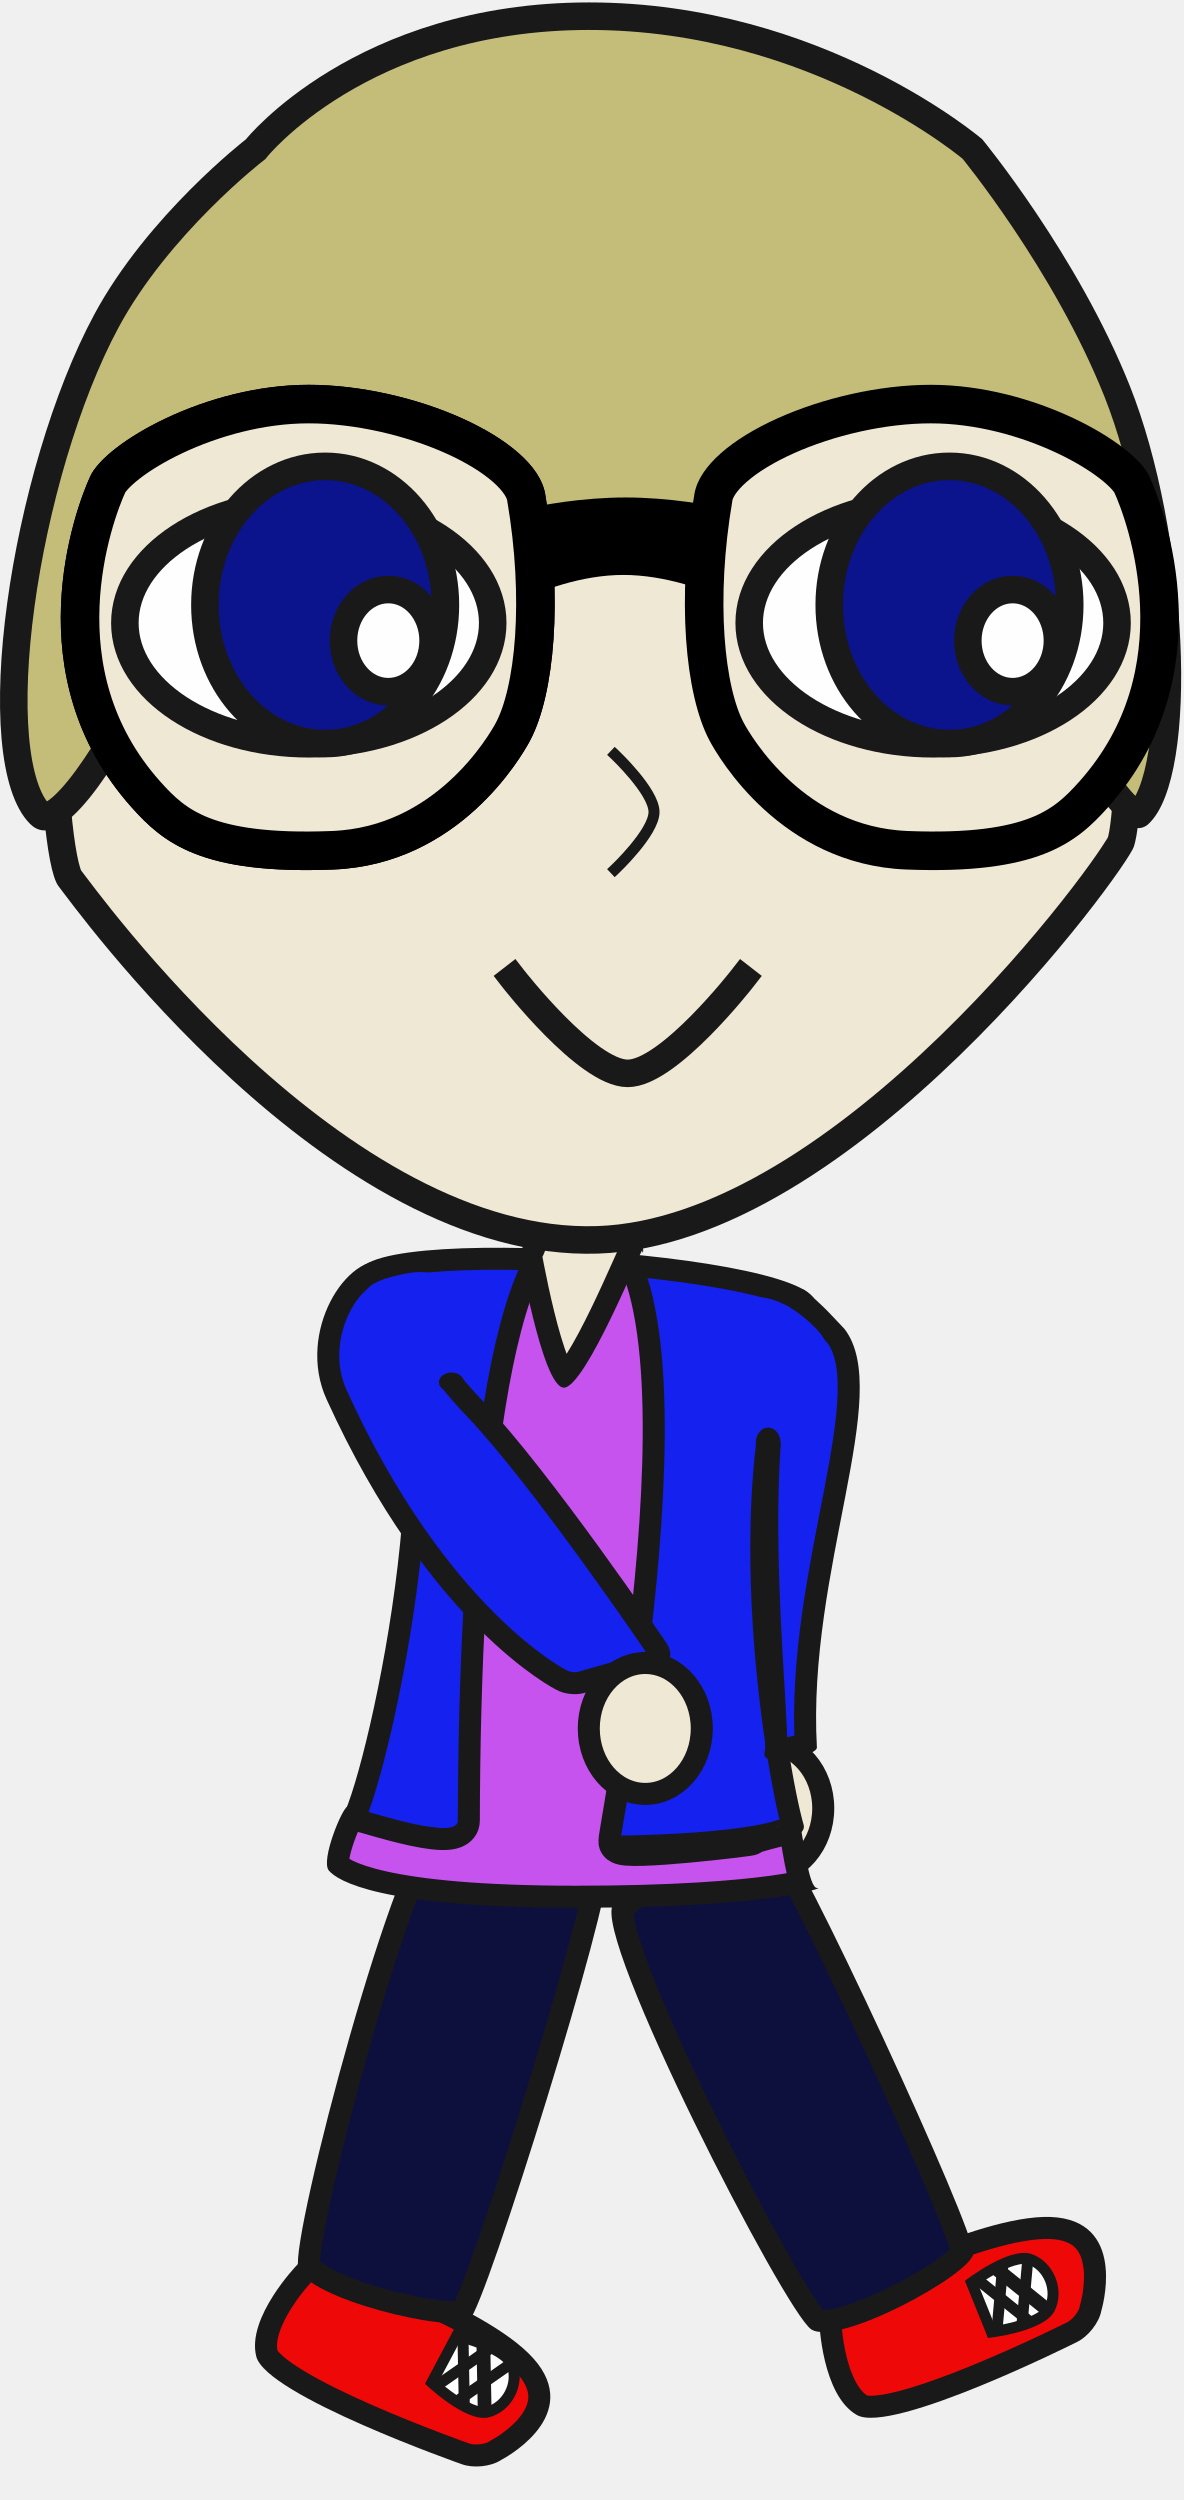
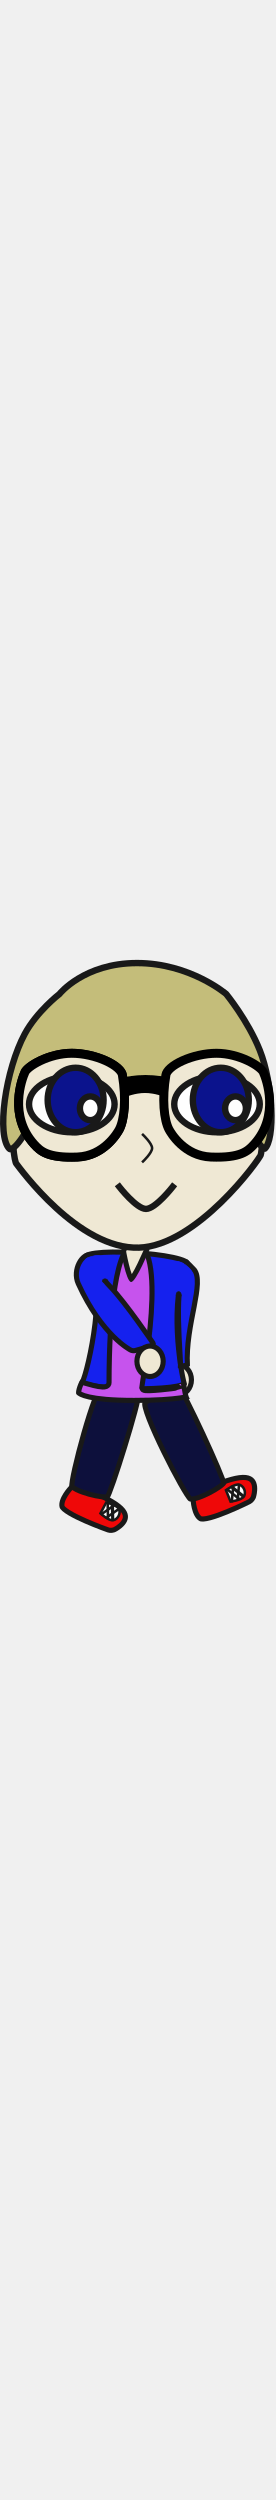
- <svg xmlns="http://www.w3.org/2000/svg" xmlns:xlink="http://www.w3.org/1999/xlink" width="430px" height="908px" viewBox="-6922 -2680 430 908" version="1.1">
+ <svg xmlns="http://www.w3.org/2000/svg" xmlns:xlink="http://www.w3.org/1999/xlink" width="100px" height="908px" viewBox="-6922 -2680 430 908" version="1.1">
  <defs>
    <path d="M12.009,5.532 C35.067,-5.495 96.334,4.403 96.334,4.403 C100.701,5.026 105.151,9.004 106.128,13.3 C106.128,13.3 113.867,38.635 104.241,49.638 C94.614,60.642 19.94,50.61 19.94,50.61 C15.56,50.073 10.097,46.619 7.944,42.763 C7.944,42.763 -11.049,16.558 12.009,5.532 Z" id="path-1" />
    <mask id="mask-2" maskContentUnits="userSpaceOnUse" maskUnits="objectBoundingBox" x="0" y="0" width="108.487" height="54.474" fill="white">
      <use xlink:href="#path-1" />
    </mask>
    <path d="M4.624,3.953 C10.22,-2.558 21.413,-2.558 27.009,3.953 C32.606,10.465 27.009,30 27.009,30 L4.624,30 C4.624,30 -0.972,10.465 4.624,3.953 Z" id="path-3" />
    <mask id="mask-4" maskContentUnits="userSpaceOnUse" maskUnits="objectBoundingBox" x="0" y="0" width="27.36" height="30.93" fill="white">
      <use xlink:href="#path-3" />
    </mask>
    <path d="M9.29,5.895 C21.188,-0.936 69.477,-0.926 74.293,5.895 C79.109,12.715 78.553,169.501 74.293,176.082 C70.033,182.663 15.244,185.973 9.29,176.082 C3.336,166.191 -2.608,12.726 9.29,5.895 Z" id="path-5" />
    <mask id="mask-6" maskContentUnits="userSpaceOnUse" maskUnits="objectBoundingBox" x="0" y="0" width="75.281" height="181.545" fill="white">
      <use xlink:href="#path-5" />
    </mask>
    <path d="M17.467,22.121 C40.525,11.095 101.793,20.992 101.793,20.992 C106.159,21.616 110.609,25.594 111.587,29.89 C111.587,29.89 119.326,55.225 109.699,66.228 C100.072,77.231 25.398,67.199 25.398,67.199 C21.018,66.663 15.555,63.209 13.402,59.352 C13.402,59.352 -5.591,33.148 17.467,22.121 Z" id="path-7" />
    <mask id="mask-8" maskContentUnits="userSpaceOnUse" maskUnits="objectBoundingBox" x="0" y="0" width="108.487" height="54.474" fill="white">
      <use xlink:href="#path-7" />
    </mask>
    <path d="M4.624,3.953 C10.22,-2.558 21.413,-2.558 27.009,3.953 C32.606,10.465 27.009,30 27.009,30 L4.624,30 C4.624,30 -0.972,10.465 4.624,3.953 Z" id="path-9" />
    <mask id="mask-10" maskContentUnits="userSpaceOnUse" maskUnits="objectBoundingBox" x="0" y="0" width="27.36" height="30.93" fill="white">
      <use xlink:href="#path-9" />
    </mask>
    <path d="M94.457,18.724 C106.355,11.893 154.645,11.904 159.461,18.724 C164.277,25.545 163.721,182.33 159.461,188.911 C155.201,195.493 100.411,198.802 94.457,188.911 C88.504,179.021 82.559,25.555 94.457,18.724 Z" id="path-11" />
    <mask id="mask-12" maskContentUnits="userSpaceOnUse" maskUnits="objectBoundingBox" x="0" y="0" width="75.281" height="181.545" fill="white">
      <use xlink:href="#path-11" />
    </mask>
    <path d="M17.156,58.905 C7.303,38.559 206.275,26.117 180.42,51.041 C147.558,82.72 178.89,225.563 188.564,243.825 C198.237,262.086 16.115,264.237 21.124,246.766 C27.335,225.1 45.284,116.989 17.156,58.905 Z" id="path-13" />
    <mask id="mask-14" maskContentUnits="userSpaceOnUse" maskUnits="objectBoundingBox" x="0" y="0" width="172.135" height="221.583" fill="white">
      <use xlink:href="#path-13" />
    </mask>
    <path d="M40.957,249.975 C37.023,249.768 87.326,255.987 87.663,252.818 C88,249.648 42.732,24.262 102.517,23.84 C136.747,23.598 146.477,137.997 146.719,245.245 C146.738,253.63 184.904,239.723 186.811,240.17 C188.718,240.617 196.651,259.774 193.548,263.405 C190.446,267.036 175.409,276.895 103.758,276.895 C32.106,276.895 12.825,269.301 16.12,269.719 C19.415,270.136 21.311,250.376 22.721,245.168 C22.874,244.601 44.285,250.151 40.957,249.975 Z" id="path-15" />
    <mask id="mask-16" maskContentUnits="userSpaceOnUse" maskUnits="objectBoundingBox" x="0" y="0" width="178.489" height="253.055" fill="white">
      <use xlink:href="#path-15" />
    </mask>
    <path d="M91.484,22.791 C90.252,24.207 90.742,21.973 93.286,21.53 C95.83,21.087 122.958,4.134 130.652,13.117 C138.346,22.1 123.818,49.725 122.912,52.996 C122.007,56.268 124.157,53.787 124.157,53.787 C124.157,53.787 82.213,83.531 76.437,78.198 C70.662,72.865 92.717,21.375 91.484,22.791 Z" id="path-17" />
    <mask id="mask-18" maskContentUnits="userSpaceOnUse" maskUnits="objectBoundingBox" x="0" y="0" width="57.42" height="68.342" fill="white">
      <use xlink:href="#path-17" />
    </mask>
    <path d="M6.301,66.652 C9.052,63.77 12.264,60.262 14.076,58.564 C24.338,48.951 20.601,52.54 23.301,55.652 C49.471,85.81 33.015,211.993 35.301,220.652 C36.755,226.158 16.12,221.837 16.301,218.652 C19.966,154.447 -11.656,89.884 6.301,66.652 Z" id="path-19" />
    <mask id="mask-20" maskContentUnits="userSpaceOnUse" maskUnits="objectBoundingBox" x="0" y="0" width="37.587" height="170.959" fill="white">
      <use xlink:href="#path-19" />
    </mask>
    <path d="M21.297,170.191 C24.036,167.782 33.229,127.129 76.464,90.326 C112.786,59.408 180.029,38.433 219.898,37.911 C264.728,37.323 333.853,64.614 368.547,99.51 C401.435,132.59 401.006,166.011 404.019,170.191 C415.735,186.449 417.359,290.59 411.83,307.478 C409.132,315.717 310.56,452.233 217.204,455.31 C119.181,458.541 26.107,327.988 21.297,321.93 C11.905,310.102 10.61,179.589 21.297,170.191 Z" id="path-21" />
    <mask id="mask-22" maskContentUnits="userSpaceOnUse" maskUnits="objectBoundingBox" x="0" y="0" width="401.123" height="417.468" fill="white">
      <use xlink:href="#path-21" />
    </mask>
    <path d="M89.319,50.6 C89.319,50.6 129.064,0.879 213.964,0.879 C298.865,0.879 356.764,50.6 356.764,50.6 C356.764,50.6 391.396,92.578 410.379,140.236 C431.316,192.799 436.001,281.517 417.196,299.201 C397.437,317.783 343.444,164.481 335.159,159.39 C326.796,154.251 307.109,207.072 208.082,207.072 C109.055,207.072 110.369,151.876 99.12,165.578 C87.378,179.88 33.252,321.759 10.885,299.201 C-12.133,275.987 4.053,170.322 34.258,114.187 C53.605,78.233 89.319,50.6 89.319,50.6 Z" id="path-23" />
    <mask id="mask-24" maskContentUnits="userSpaceOnUse" maskUnits="objectBoundingBox" x="0" y="0" width="429" height="300.747" fill="white">
      <use xlink:href="#path-23" />
    </mask>
    <path d="M10.711,33.249 C16.296,21.096 52.545,3.13682984e-15 90.036,0 C127.528,0 172.453,19.238 175.943,39.644 C182.443,77.635 179.333,112.43 170.481,129.161 C167.15,135.458 144.522,174.232 99.052,176.046 C51.071,177.96 37.255,166.358 25.732,153.459 C-17.02,105.601 5.125,45.403 10.711,33.249 Z" id="path-25" />
    <mask id="mask-26" maskContentUnits="userSpaceOnUse" maskUnits="objectBoundingBox" x="0" y="0" width="179.408" height="176.254" fill="white">
      <use xlink:href="#path-25" />
    </mask>
    <path d="M144.749,51.153 C144.749,51.153 174.624,40.922 205.16,40.922 C235.697,40.922 266.284,51.153 266.284,51.153 L266.284,90.797 C266.284,90.797 234.413,69.057 204.359,69.057 C174.304,69.057 144.749,90.797 144.749,90.797 L144.749,51.153 Z" id="path-27" />
    <mask id="mask-28" maskContentUnits="userSpaceOnUse" maskUnits="objectBoundingBox" x="0" y="0" width="121.535" height="49.874" fill="white">
      <use xlink:href="#path-27" />
    </mask>
    <path d="M10.711,33.249 C16.296,21.096 52.545,3.13682984e-15 90.036,0 C127.528,0 172.453,19.238 175.943,39.644 C182.443,77.635 179.333,112.43 170.481,129.161 C167.15,135.458 144.522,174.232 99.052,176.046 C51.071,177.96 37.255,166.358 25.732,153.459 C-17.02,105.601 5.125,45.403 10.711,33.249 Z" id="path-29" />
    <mask id="mask-30" maskContentUnits="userSpaceOnUse" maskUnits="objectBoundingBox" x="0" y="0" width="179.408" height="176.254" fill="white">
      <use xlink:href="#path-29" />
    </mask>
    <path d="M237.394,33.249 C242.979,21.096 279.228,3.13682984e-15 316.719,0 C354.211,0 399.136,19.238 402.627,39.644 C409.126,77.635 406.016,112.43 397.164,129.161 C393.833,135.458 371.205,174.232 325.735,176.046 C277.754,177.96 263.938,166.358 252.415,153.459 C209.663,105.601 231.808,45.403 237.394,33.249 Z" id="path-31" />
    <mask id="mask-32" maskContentUnits="userSpaceOnUse" maskUnits="objectBoundingBox" x="0" y="0" width="179.408" height="176.254" fill="white">
      <use xlink:href="#path-31" />
    </mask>
  </defs>
  <g id="Group-38" stroke="none" stroke-width="1" fill="none" fill-rule="evenodd" transform="translate(-6922, -2680)">
    <g id="Group-16" transform="translate(248.5, 662) scale(-1, 1) translate(-248.5, -662) translate(85, 416)">
      <g id="Group-14" transform="translate(0, 236)" stroke="#191919">
        <g id="Group-13" transform="translate(265, 206.5) rotate(-27) translate(-265, -206.5) translate(210, 179)">
          <use id="Rectangle-9" mask="url(#mask-2)" stroke-width="16" fill="#EF0808" xlink:href="#path-1" />
          <g id="Group-19" transform="translate(13.67, 5.200331)">
            <use id="Rectangle-10" mask="url(#mask-4)" stroke-width="8" fill="#FEFEFE" transform="translate(15.81673, 14.53483) rotate(-91) translate(-15.81673, -14.53483) " xlink:href="#path-3" />
            <path d="M4.636,8.633 L22.479,18.17" id="Line" stroke-width="5" stroke-linecap="square" transform="translate(13.55724, 13.40159) rotate(-90) translate(-13.55724, -13.40159) " />
            <path d="M11.547,10.074 L30.407,20.155" id="Line" stroke-width="4" stroke-linecap="square" transform="translate(20.97698, 15.11479) rotate(-90) translate(-20.97698, -15.11479) " />
            <path d="M3.146,9.528 L20.989,19.065" id="Line" stroke-width="4" stroke-linecap="square" transform="translate(12.06724, 14.29664) scale(-1, 1) rotate(-90) translate(-12.06724, -14.29664) " />
            <path d="M12.733,9.36 L31.593,19.441" id="Line" stroke-width="4" stroke-linecap="square" transform="translate(22.163, 14.40022) scale(-1, 1) rotate(-90) translate(-22.163, -14.40022) " />
          </g>
        </g>
        <g id="Group-18" transform="translate(249.57, 100.1137) rotate(-16) translate(-249.57, -100.1137) translate(209.57, 8.233193)" stroke-width="16" fill="#0D103C">
          <use id="Rectangle-16" mask="url(#mask-6)" transform="translate(40.05919, 91.54774) scale(-1, 1) rotate(1) translate(-40.05919, -91.54774) " xlink:href="#path-5" />
        </g>
        <g id="Group-12" transform="translate(61.5, 188.5) rotate(-1) translate(-61.5, -188.5) translate(1, 144)">
          <use id="Rectangle-9" mask="url(#mask-8)" stroke-width="16" fill="#EF0808" transform="translate(60.28785, 44.14671) rotate(20) translate(-60.28785, -44.14671) " xlink:href="#path-7" />
          <g id="Group-19" transform="translate(42.31, 36.76062) rotate(24) translate(-42.31, -36.76062) translate(26.31, 22.20033)">
            <use id="Rectangle-10" mask="url(#mask-10)" stroke-width="8" fill="#FEFEFE" transform="translate(15.81673, 14.53483) rotate(-91) translate(-15.81673, -14.53483) " xlink:href="#path-9" />
            <path d="M4.636,8.633 L22.479,18.17" id="Line" stroke-width="5" stroke-linecap="square" transform="translate(13.55724, 13.40159) rotate(-90) translate(-13.55724, -13.40159) " />
            <path d="M11.547,10.074 L30.407,20.155" id="Line" stroke-width="4" stroke-linecap="square" transform="translate(20.97698, 15.11479) rotate(-90) translate(-20.97698, -15.11479) " />
            <path d="M3.146,9.528 L20.989,19.065" id="Line" stroke-width="4" stroke-linecap="square" transform="translate(12.06724, 14.29664) scale(-1, 1) rotate(-90) translate(-12.06724, -14.29664) " />
            <path d="M12.733,9.36 L31.593,19.441" id="Line" stroke-width="4" stroke-linecap="square" transform="translate(22.163, 14.40022) scale(-1, 1) rotate(-90) translate(-22.163, -14.40022) " />
          </g>
        </g>
        <use id="Rectangle-16" mask="url(#mask-12)" stroke-width="16" fill="#0D103C" transform="translate(125.227, 104.3772) scale(-1, 1) rotate(-25) translate(-125.227, -104.3772) " xlink:href="#path-11" />
      </g>
      <g id="Group-15" transform="translate(99, 0)">
        <ellipse id="Oval-5" stroke="#191919" stroke-width="8" fill="#EFE8D4" cx="34.52" cy="240.774" rx="20.52" ry="23.774" />
        <use id="Combined-Shape" stroke="#191919" mask="url(#mask-14)" stroke-width="16" fill="#1521EE" xlink:href="#path-13" />
        <use id="Rectangle-8" stroke="#191919" mask="url(#mask-16)" stroke-width="16" fill="#C653ED" xlink:href="#path-15" />
        <use id="Rectangle-6" stroke="#191919" mask="url(#mask-18)" stroke-width="16" fill="#EFE8D4" transform="translate(104.1811, 44.66711) rotate(-45) translate(-104.1811, -44.66711) " xlink:href="#path-17" />
        <g id="Group-6" transform="translate(58, 29)">
          <path d="M91.866,10.479 C88.03,15.144 92.668,34.534 76.02,66.06 C59.372,97.586 35.995,169.153 35.995,169.153 C35.303,171.244 36.535,172.939 38.743,172.936 L65.921,172.912 C68.131,172.91 71.187,171.646 72.695,170.03 C72.695,170.03 109.482,136.315 122.571,47.957 C126.108,24.086 102.493,3.419 91.866,10.479 Z" id="Rectangle-16" stroke="#191919" stroke-width="8" fill="#1521EE" transform="translate(79.36559, 91.00606) rotate(16) translate(-79.36559, -91.00606) " />
          <ellipse id="Oval-5" stroke="#191919" stroke-width="8" fill="#EFE8D4" cx="20.638" cy="182.774" rx="20.52" ry="23.774" />
          <path d="M100.073,59.447 C109.879,58.887 111.186,53.458 111.186,40.479 C111.186,27.5 124.988,12.399 102.186,16.979 C80.879,21.258 93.186,27.5 93.186,40.479 C93.186,53.458 88.944,60.083 100.073,59.447 Z" id="Oval" stroke="#1521EE" fill="#1521EE" transform="translate(102.4876, 37.81536) rotate(25) translate(-102.4876, -37.81536) " />
          <ellipse id="Oval-2" stroke="#191919" fill="#191919" cx="91.035" cy="57" rx="4.035" ry="3" />
        </g>
        <use id="Rectangle" stroke="#191919" mask="url(#mask-20)" stroke-width="16" fill="#1521EE" xlink:href="#path-19" />
        <path d="M33.5,108 C63.747,108 37,77.627 37,71 C37,64.373 44.747,54 34.5,56 C24.253,58 14,69.373 14,71 C14,72.627 3.253,108 33.5,108 Z" id="Oval-3" stroke="#1521EE" fill="#1521EE" />
        <ellipse id="Oval-4" stroke="#191919" fill="#191919" cx="34" cy="108" rx="4" ry="5" />
      </g>
    </g>
    <g id="Group-37">
      <use id="Rectangle-4" stroke="#191919" mask="url(#mask-22)" stroke-width="20" fill="#EFE8D4" xlink:href="#path-21" />
      <use id="Rectangle-3" stroke="#191919" mask="url(#mask-24)" stroke-width="20" fill="#C4BD7A" xlink:href="#path-23" />
      <g id="Group-7" transform="translate(22.06286, 139.761)" stroke="#000000">
        <use id="Rectangle-8" mask="url(#mask-26)" stroke-width="28" fill="#EFE8D4" xlink:href="#path-25" />
        <use id="Rectangle-9" mask="url(#mask-28)" stroke-width="2" fill="#000000" xlink:href="#path-27" />
        <use id="Rectangle-8" mask="url(#mask-30)" stroke-width="28" fill="#EFE8D4" xlink:href="#path-29" />
        <use id="Rectangle-8" mask="url(#mask-32)" stroke-width="28" fill="#EFE8D4" transform="translate(316.387, 88.12686) scale(-1, 1) translate(-316.387, -88.12686) " xlink:href="#path-31" />
      </g>
      <path d="M186.309,355.325 C186.309,355.325 213.129,389.85 227.983,389.85 C242.837,389.85 269.657,355.325 269.657,355.325" id="Line" stroke="#191919" stroke-width="10" stroke-linecap="square" />
      <path d="M209.597,287.813 C209.597,287.813 223.007,302.026 230.434,302.026 C237.861,302.026 251.271,287.813 251.271,287.813" id="Line" stroke="#191919" stroke-width="4" stroke-linecap="square" transform="translate(230.4343, 294.9195) scale(-1, -1) rotate(90) translate(-230.4343, -294.9195) " />
      <g id="Group-33" transform="translate(45, 169)" stroke="#191919" stroke-width="10">
        <ellipse id="Oval" fill="#FEFEFE" cx="67.153" cy="57.27" rx="66.801" ry="43.87" />
        <ellipse id="Oval-2" fill="#0B138D" cx="73.097" cy="50.719" rx="43.678" ry="50.348" />
        <ellipse id="Oval-3" fill="#FEFEFE" cx="96.03" cy="63.674" rx="16.272" ry="18.549" />
      </g>
      <g id="Group-20" transform="translate(272, 169)" stroke="#191919" stroke-width="10">
        <ellipse id="Oval" fill="#FEFEFE" cx="66.91" cy="57.27" rx="66.801" ry="43.87" />
        <ellipse id="Oval-2" fill="#0B138D" cx="72.854" cy="50.719" rx="43.678" ry="50.348" />
        <ellipse id="Oval-3" fill="#FEFEFE" cx="95.787" cy="63.674" rx="16.272" ry="18.549" />
      </g>
    </g>
  </g>
</svg>
